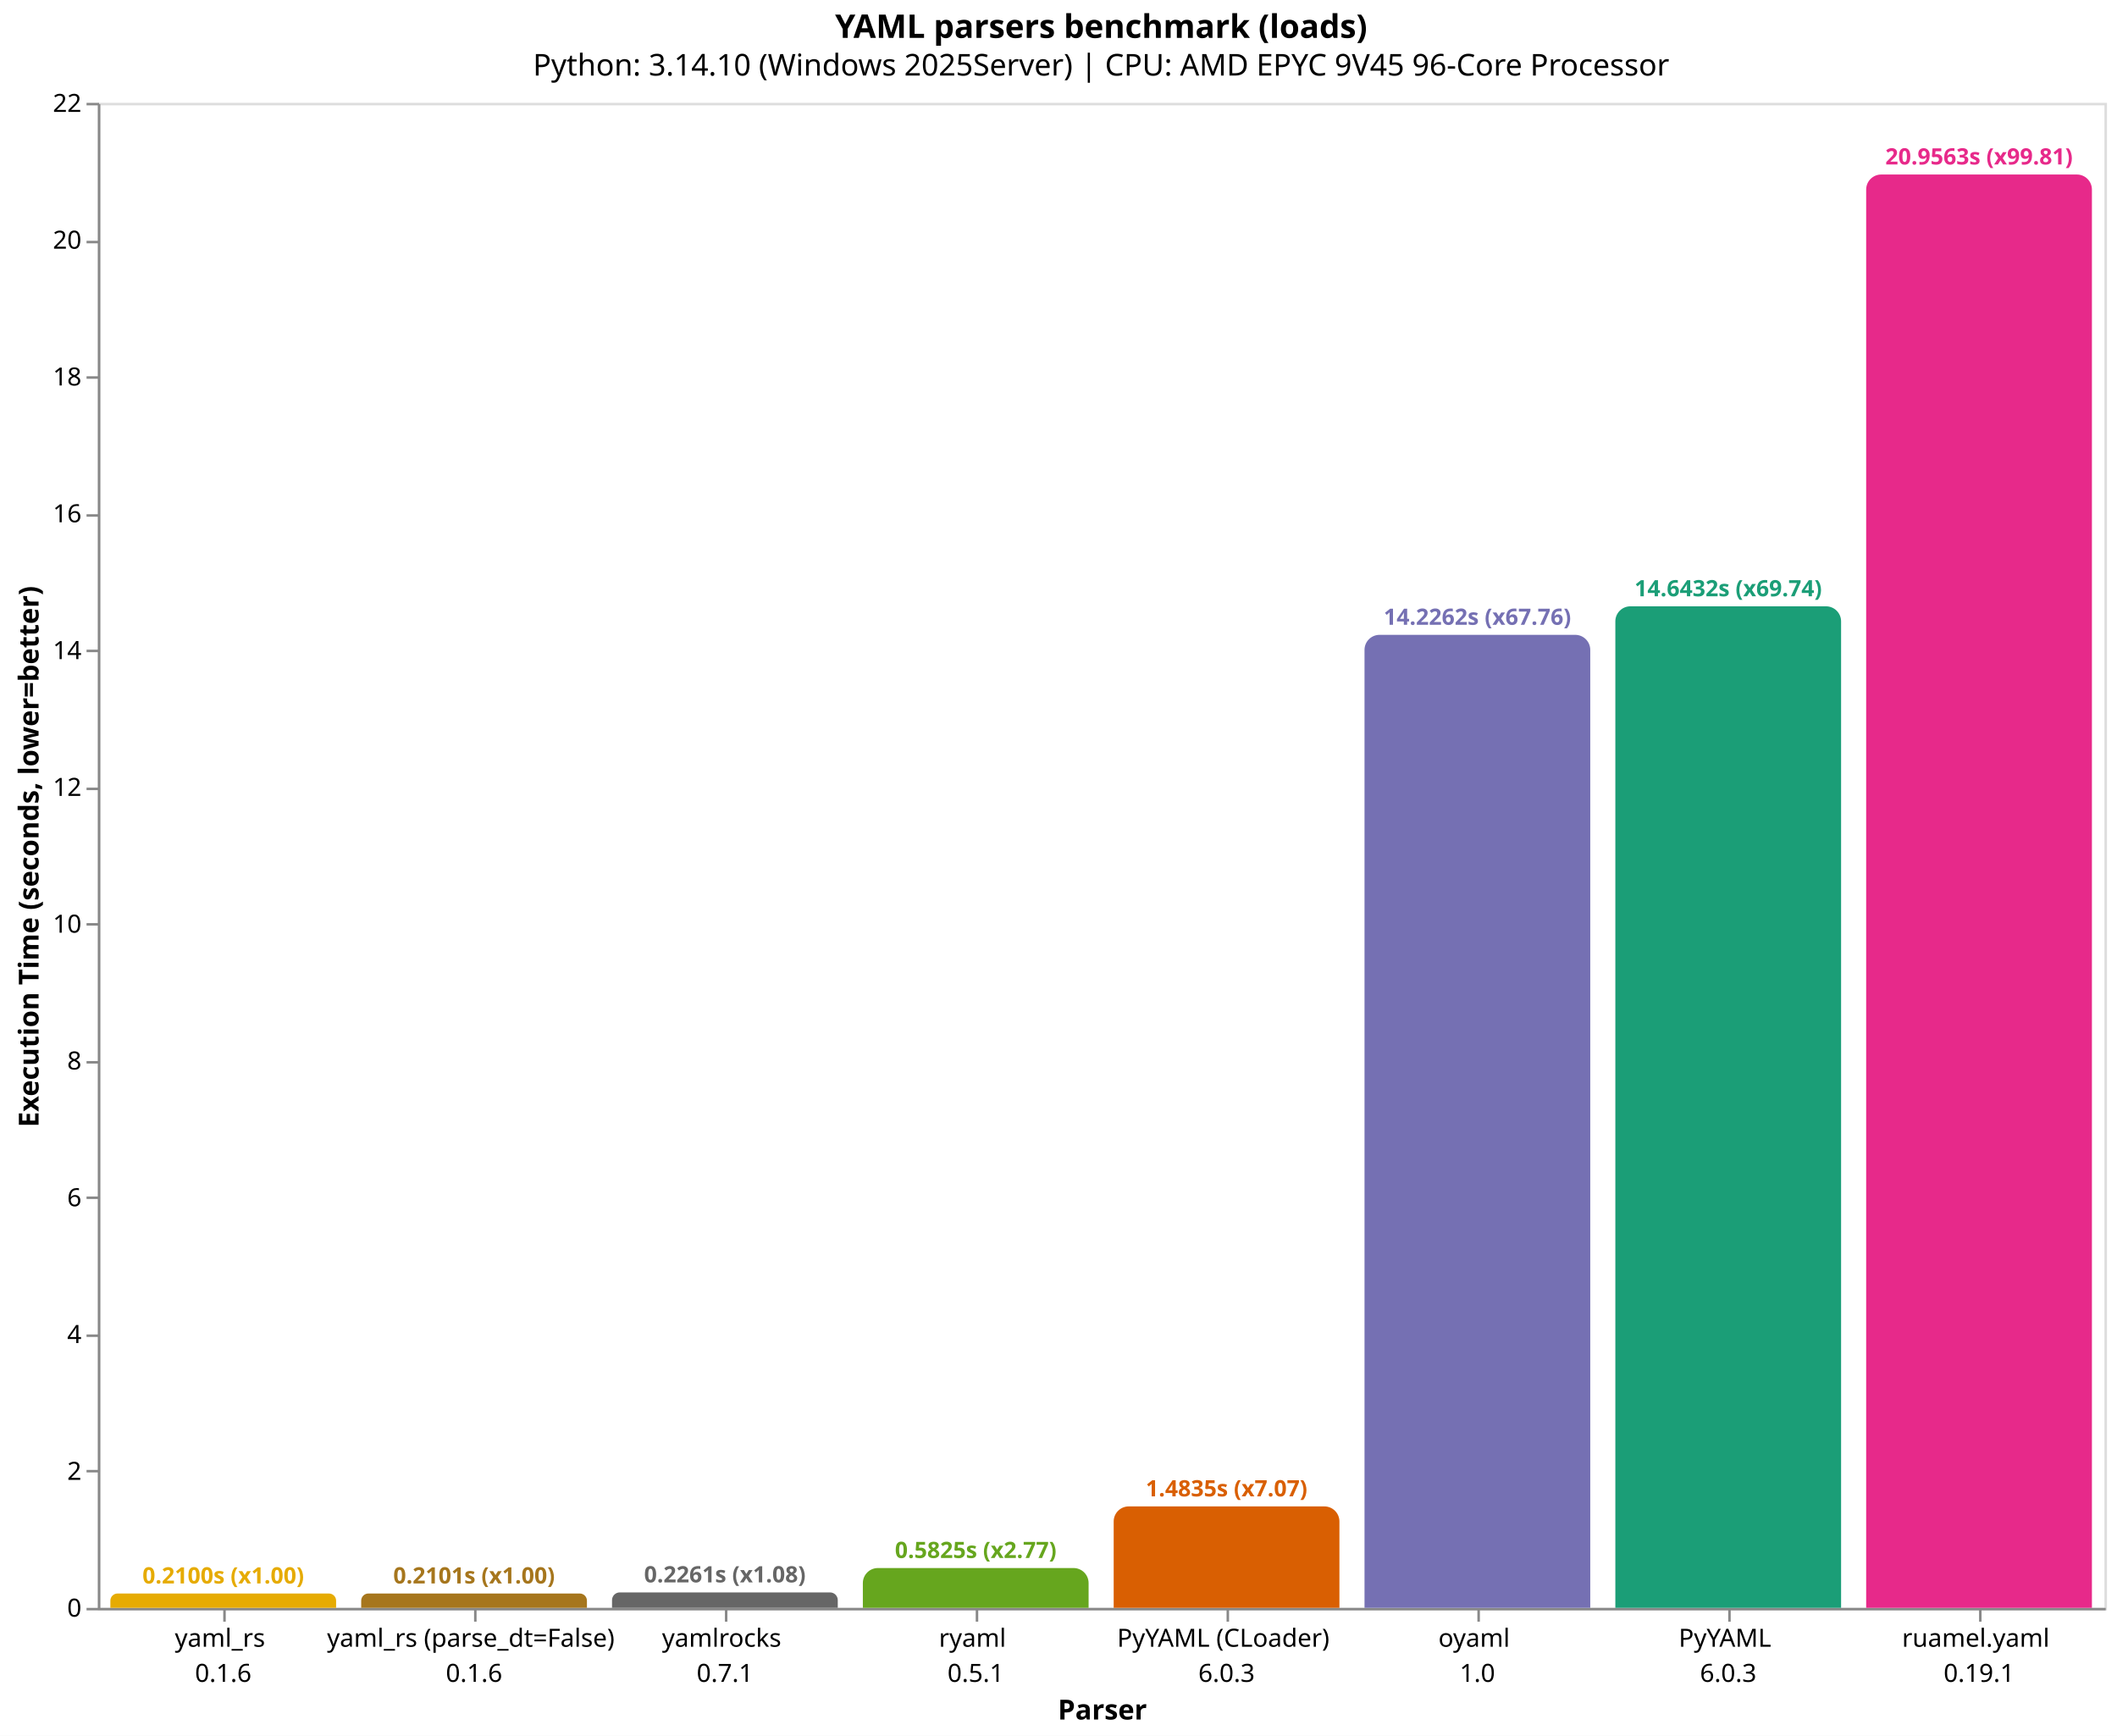
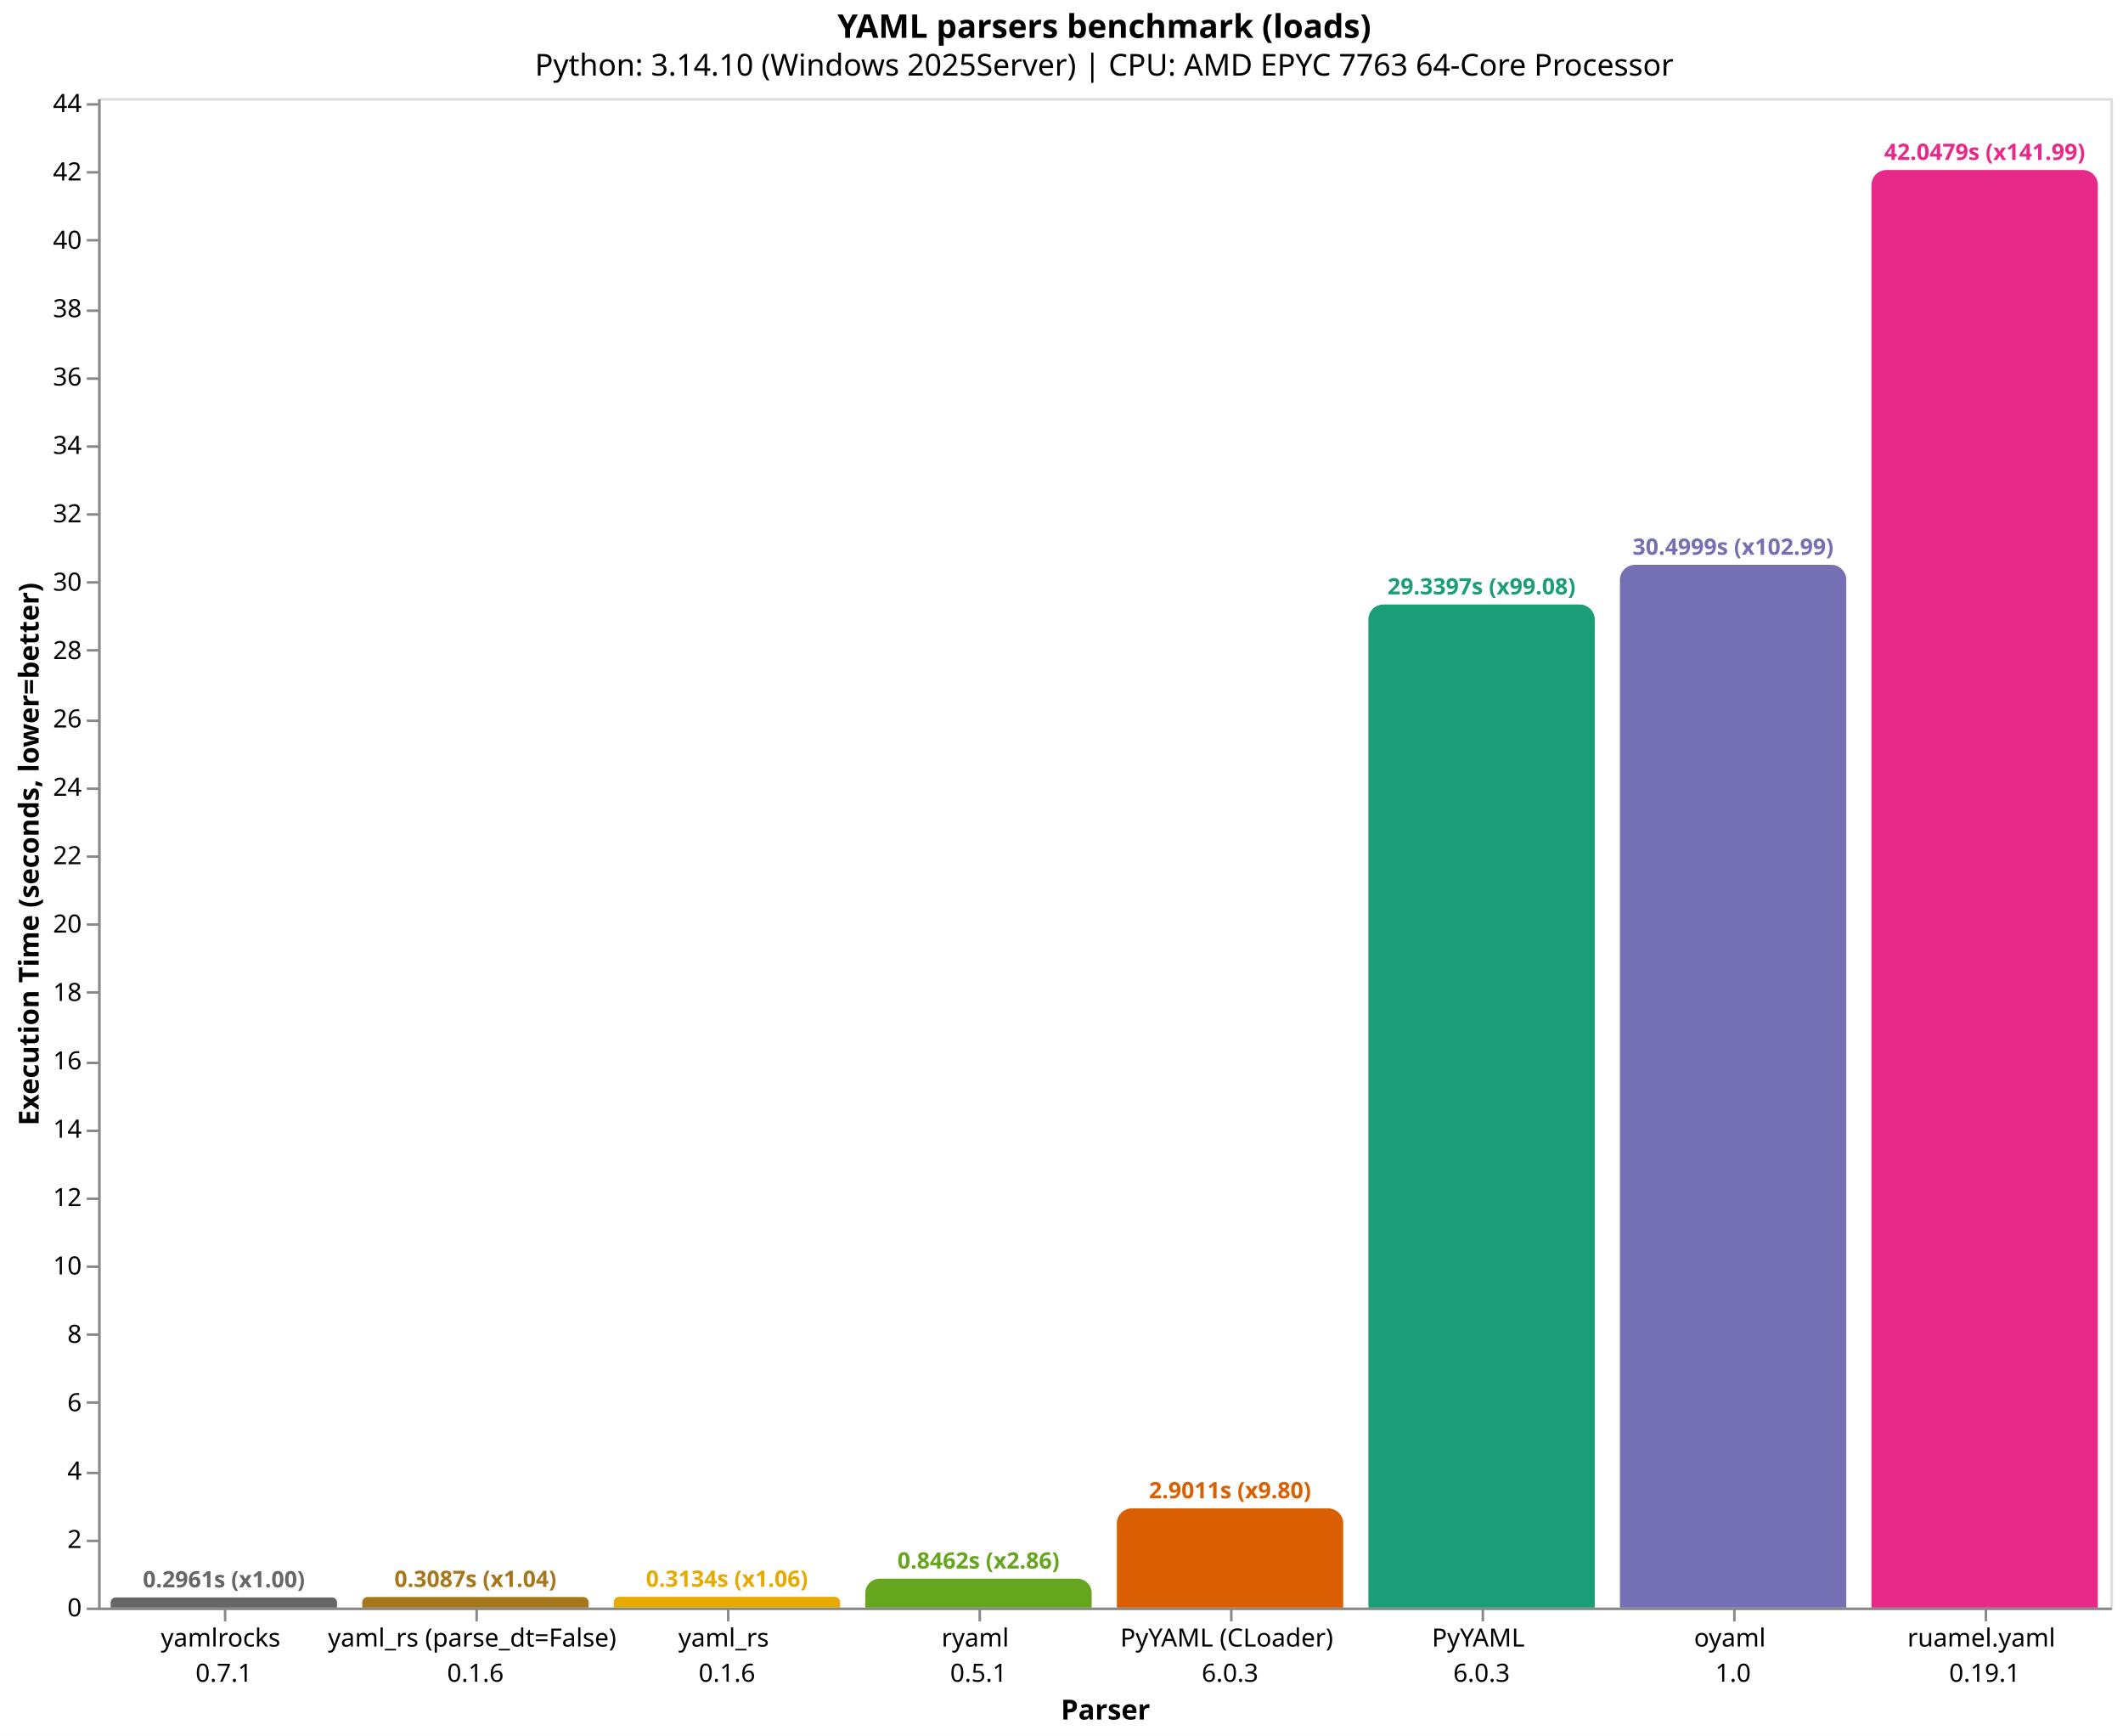
- <svg xmlns="http://www.w3.org/2000/svg" version="1.1" class="marks" width="844" height="692" viewBox="0 0 844 692">
-   <rect width="844" height="692" fill="white" />
-   <g fill="none" stroke-miterlimit="10" transform="translate(39,41)">
+ <svg xmlns="http://www.w3.org/2000/svg" version="1.1" class="marks" width="844" height="690" viewBox="0 0 844 690">
+   <rect width="844" height="690" fill="white" />
+   <g fill="none" stroke-miterlimit="10" transform="translate(39,39)">
    <g class="mark-group role-frame root" role="graphics-object" aria-roledescription="group mark container">
      <g transform="translate(0,0)">
        <path class="background" aria-hidden="true" d="M0.5,0.5h800v600h-800Z" stroke="#ddd" />
        <g>
-           <g class="mark-group role-axis" role="graphics-symbol" aria-roledescription="axis" aria-label="X-axis titled 'Parser' for a discrete scale with 8 values: yaml_rs&#10;0.1.6, yaml_rs (parse_dt=False)&#10;0.1.6, yamlrocks&#10;0.7.1, ryaml&#10;0.5.1, PyYAML (CLoader)&#10;6.0.3, ending with ruamel.yaml&#10;0.19.1">
+           <g class="mark-group role-axis" role="graphics-symbol" aria-roledescription="axis" aria-label="X-axis titled 'Parser' for a discrete scale with 8 values: yamlrocks&#10;0.7.1, yaml_rs (parse_dt=False)&#10;0.1.6, yaml_rs&#10;0.1.6, ryaml&#10;0.5.1, PyYAML (CLoader)&#10;6.0.3, ending with ruamel.yaml&#10;0.19.1">
            <g transform="translate(0.5,600.5)">
              <path class="background" aria-hidden="true" d="M0,0h0v0h0Z" pointer-events="none" />
              <g>
                <g class="mark-rule role-axis-tick" pointer-events="none">
                  <line transform="translate(50,0)" x2="0" y2="5" stroke="#888" stroke-width="1" opacity="1" />
                  <line transform="translate(150,0)" x2="0" y2="5" stroke="#888" stroke-width="1" opacity="1" />
                  <line transform="translate(250,0)" x2="0" y2="5" stroke="#888" stroke-width="1" opacity="1" />
                  <line transform="translate(350,0)" x2="0" y2="5" stroke="#888" stroke-width="1" opacity="1" />
                  <line transform="translate(450,0)" x2="0" y2="5" stroke="#888" stroke-width="1" opacity="1" />
                  <line transform="translate(550,0)" x2="0" y2="5" stroke="#888" stroke-width="1" opacity="1" />
                  <line transform="translate(650,0)" x2="0" y2="5" stroke="#888" stroke-width="1" opacity="1" />
                  <line transform="translate(750,0)" x2="0" y2="5" stroke="#888" stroke-width="1" opacity="1" />
                </g>
                <g class="mark-text role-axis-label" pointer-events="none">
                  <text text-anchor="middle" transform="translate(49.5,15)" font-family="sans-serif" font-size="10px" fill="#000" opacity="1">
-                     <tspan>yaml_rs</tspan>
-                     <tspan x="0" dy="14">0.1.6</tspan>
+                     <tspan>yamlrocks</tspan>
+                     <tspan x="0" dy="14">0.7.1</tspan>
                  </text>
                  <text text-anchor="middle" transform="translate(149.5,15)" font-family="sans-serif" font-size="10px" fill="#000" opacity="1">
                    <tspan>yaml_rs (parse_dt=False)</tspan>
                    <tspan x="0" dy="14">0.1.6</tspan>
                  </text>
                  <text text-anchor="middle" transform="translate(249.5,15)" font-family="sans-serif" font-size="10px" fill="#000" opacity="1">
-                     <tspan>yamlrocks</tspan>
-                     <tspan x="0" dy="14">0.7.1</tspan>
+                     <tspan>yaml_rs</tspan>
+                     <tspan x="0" dy="14">0.1.6</tspan>
                  </text>
                  <text text-anchor="middle" transform="translate(349.5,15)" font-family="sans-serif" font-size="10px" fill="#000" opacity="1">
                    <tspan>ryaml</tspan>
                    <tspan x="0" dy="14">0.5.1</tspan>
                  </text>
                  <text text-anchor="middle" transform="translate(449.5,15)" font-family="sans-serif" font-size="10px" fill="#000" opacity="1">
                    <tspan>PyYAML (CLoader)</tspan>
                    <tspan x="0" dy="14">6.0.3</tspan>
                  </text>
                  <text text-anchor="middle" transform="translate(549.5,15)" font-family="sans-serif" font-size="10px" fill="#000" opacity="1">
+                     <tspan>PyYAML</tspan>
+                     <tspan x="0" dy="14">6.0.3</tspan>
+                   </text>
+                   <text text-anchor="middle" transform="translate(649.5,15)" font-family="sans-serif" font-size="10px" fill="#000" opacity="1">
                    <tspan>oyaml</tspan>
                    <tspan x="0" dy="14">1.0</tspan>
-                   </text>
-                   <text text-anchor="middle" transform="translate(649.5,15)" font-family="sans-serif" font-size="10px" fill="#000" opacity="1">
-                     <tspan>PyYAML</tspan>
-                     <tspan x="0" dy="14">6.0.3</tspan>
                  </text>
                  <text text-anchor="middle" transform="translate(749.5,15)" font-family="sans-serif" font-size="10px" fill="#000" opacity="1">
                    <tspan>ruamel.yaml</tspan>
                    <tspan x="0" dy="14">0.19.1</tspan>
                  </text>
                </g>
                <g class="mark-rule role-axis-domain" pointer-events="none">
                  <line transform="translate(0,0)" x2="800" y2="0" stroke="#888" stroke-width="1" opacity="1" />
                </g>
                <g class="mark-text role-axis-title" pointer-events="none">
                  <text text-anchor="middle" transform="translate(400,44)" font-family="sans-serif" font-size="11px" font-weight="bold" fill="#000" opacity="1">Parser</text>
                </g>
              </g>
              <path class="foreground" aria-hidden="true" d="" pointer-events="none" display="none" />
            </g>
          </g>
-           <g class="mark-group role-axis" role="graphics-symbol" aria-roledescription="axis" aria-label="Y-axis titled 'Execution Time (seconds, lower=better)' for a linear scale with values from 0 to 22">
+           <g class="mark-group role-axis" role="graphics-symbol" aria-roledescription="axis" aria-label="Y-axis titled 'Execution Time (seconds, lower=better)' for a linear scale with values from 0 to 44">
            <g transform="translate(0.5,0.5)">
              <path class="background" aria-hidden="true" d="M0,0h0v0h0Z" pointer-events="none" />
              <g>
                <g class="mark-rule role-axis-tick" pointer-events="none">
                  <line transform="translate(0,600)" x2="-5" y2="0" stroke="#888" stroke-width="1" opacity="1" />
-                   <line transform="translate(0,545)" x2="-5" y2="0" stroke="#888" stroke-width="1" opacity="1" />
+                   <line transform="translate(0,573)" x2="-5" y2="0" stroke="#888" stroke-width="1" opacity="1" />
+                   <line transform="translate(0,546)" x2="-5" y2="0" stroke="#888" stroke-width="1" opacity="1" />
+                   <line transform="translate(0,518)" x2="-5" y2="0" stroke="#888" stroke-width="1" opacity="1" />
                  <line transform="translate(0,491)" x2="-5" y2="0" stroke="#888" stroke-width="1" opacity="1" />
-                   <line transform="translate(0,436)" x2="-5" y2="0" stroke="#888" stroke-width="1" opacity="1" />
-                   <line transform="translate(0,382)" x2="-5" y2="0" stroke="#888" stroke-width="1" opacity="1" />
-                   <line transform="translate(0,327)" x2="-5" y2="0" stroke="#888" stroke-width="1" opacity="1" />
-                   <line transform="translate(0,273)" x2="-5" y2="0" stroke="#888" stroke-width="1" opacity="1" />
-                   <line transform="translate(0,218)" x2="-5" y2="0" stroke="#888" stroke-width="1" opacity="1" />
-                   <line transform="translate(0,164)" x2="-5" y2="0" stroke="#888" stroke-width="1" opacity="1" />
-                   <line transform="translate(0,109)" x2="-5" y2="0" stroke="#888" stroke-width="1" opacity="1" />
-                   <line transform="translate(0,55)" x2="-5" y2="0" stroke="#888" stroke-width="1" opacity="1" />
-                   <line transform="translate(0,0)" x2="-5" y2="0" stroke="#888" stroke-width="1" opacity="1" />
+                   <line transform="translate(0,464)" x2="-5" y2="0" stroke="#888" stroke-width="1" opacity="1" />
+                   <line transform="translate(0,437)" x2="-5" y2="0" stroke="#888" stroke-width="1" opacity="1" />
+                   <line transform="translate(0,410)" x2="-5" y2="0" stroke="#888" stroke-width="1" opacity="1" />
+                   <line transform="translate(0,383)" x2="-5" y2="0" stroke="#888" stroke-width="1" opacity="1" />
+                   <line transform="translate(0,355)" x2="-5" y2="0" stroke="#888" stroke-width="1" opacity="1" />
+                   <line transform="translate(0,328)" x2="-5" y2="0" stroke="#888" stroke-width="1" opacity="1" />
+                   <line transform="translate(0,301)" x2="-5" y2="0" stroke="#888" stroke-width="1" opacity="1" />
+                   <line transform="translate(0,274)" x2="-5" y2="0" stroke="#888" stroke-width="1" opacity="1" />
+                   <line transform="translate(0,247)" x2="-5" y2="0" stroke="#888" stroke-width="1" opacity="1" />
+                   <line transform="translate(0,219)" x2="-5" y2="0" stroke="#888" stroke-width="1" opacity="1" />
+                   <line transform="translate(0,192)" x2="-5" y2="0" stroke="#888" stroke-width="1" opacity="1" />
+                   <line transform="translate(0,165)" x2="-5" y2="0" stroke="#888" stroke-width="1" opacity="1" />
+                   <line transform="translate(0,138)" x2="-5" y2="0" stroke="#888" stroke-width="1" opacity="1" />
+                   <line transform="translate(0,111)" x2="-5" y2="0" stroke="#888" stroke-width="1" opacity="1" />
+                   <line transform="translate(0,84)" x2="-5" y2="0" stroke="#888" stroke-width="1" opacity="1" />
+                   <line transform="translate(0,56)" x2="-5" y2="0" stroke="#888" stroke-width="1" opacity="1" />
+                   <line transform="translate(0,29)" x2="-5" y2="0" stroke="#888" stroke-width="1" opacity="1" />
+                   <line transform="translate(0,2)" x2="-5" y2="0" stroke="#888" stroke-width="1" opacity="1" />
                </g>
                <g class="mark-text role-axis-label" pointer-events="none">
                  <text text-anchor="end" transform="translate(-7,603)" font-family="sans-serif" font-size="10px" fill="#000" opacity="1">0</text>
-                   <text text-anchor="end" transform="translate(-7,548.4649)" font-family="sans-serif" font-size="10px" fill="#000" opacity="1">2</text>
-                   <text text-anchor="end" transform="translate(-7,493.9297)" font-family="sans-serif" font-size="10px" fill="#000" opacity="1">4</text>
-                   <text text-anchor="end" transform="translate(-7,439.3946)" font-family="sans-serif" font-size="10px" fill="#000" opacity="1">6</text>
-                   <text text-anchor="end" transform="translate(-7,384.8595)" font-family="sans-serif" font-size="10px" fill="#000" opacity="1">8</text>
-                   <text text-anchor="end" transform="translate(-7,330.3243)" font-family="sans-serif" font-size="10px" fill="#000" opacity="1">10</text>
-                   <text text-anchor="end" transform="translate(-7,275.7892)" font-family="sans-serif" font-size="10px" fill="#000" opacity="1">12</text>
-                   <text text-anchor="end" transform="translate(-7,221.2541)" font-family="sans-serif" font-size="10px" fill="#000" opacity="1">14</text>
-                   <text text-anchor="end" transform="translate(-7,166.7189)" font-family="sans-serif" font-size="10px" fill="#000" opacity="1">16</text>
-                   <text text-anchor="end" transform="translate(-7,112.1838)" font-family="sans-serif" font-size="10px" fill="#000" opacity="1">18</text>
-                   <text text-anchor="end" transform="translate(-7,57.64864)" font-family="sans-serif" font-size="10px" fill="#000" opacity="1">20</text>
-                   <text text-anchor="end" transform="translate(-7,3.113508)" font-family="sans-serif" font-size="10px" fill="#000" opacity="1">22</text>
+                   <text text-anchor="end" transform="translate(-7,575.8201)" font-family="sans-serif" font-size="10px" fill="#000" opacity="1">2</text>
+                   <text text-anchor="end" transform="translate(-7,548.6402)" font-family="sans-serif" font-size="10px" fill="#000" opacity="1">4</text>
+                   <text text-anchor="end" transform="translate(-7,521.4603)" font-family="sans-serif" font-size="10px" fill="#000" opacity="1">6</text>
+                   <text text-anchor="end" transform="translate(-7,494.2804)" font-family="sans-serif" font-size="10px" fill="#000" opacity="1">8</text>
+                   <text text-anchor="end" transform="translate(-7,467.1005)" font-family="sans-serif" font-size="10px" fill="#000" opacity="1">10</text>
+                   <text text-anchor="end" transform="translate(-7,439.9206)" font-family="sans-serif" font-size="10px" fill="#000" opacity="1">12</text>
+                   <text text-anchor="end" transform="translate(-7,412.7406)" font-family="sans-serif" font-size="10px" fill="#000" opacity="1">14</text>
+                   <text text-anchor="end" transform="translate(-7,385.5607)" font-family="sans-serif" font-size="10px" fill="#000" opacity="1">16</text>
+                   <text text-anchor="end" transform="translate(-7,358.3808)" font-family="sans-serif" font-size="10px" fill="#000" opacity="1">18</text>
+                   <text text-anchor="end" transform="translate(-7,331.2009)" font-family="sans-serif" font-size="10px" fill="#000" opacity="1">20</text>
+                   <text text-anchor="end" transform="translate(-7,304.021)" font-family="sans-serif" font-size="10px" fill="#000" opacity="1">22</text>
+                   <text text-anchor="end" transform="translate(-7,276.8411)" font-family="sans-serif" font-size="10px" fill="#000" opacity="1">24</text>
+                   <text text-anchor="end" transform="translate(-7,249.6612)" font-family="sans-serif" font-size="10px" fill="#000" opacity="1">26</text>
+                   <text text-anchor="end" transform="translate(-7,222.4813)" font-family="sans-serif" font-size="10px" fill="#000" opacity="1">28</text>
+                   <text text-anchor="end" transform="translate(-7,195.3014)" font-family="sans-serif" font-size="10px" fill="#000" opacity="1">30</text>
+                   <text text-anchor="end" transform="translate(-7,168.1215)" font-family="sans-serif" font-size="10px" fill="#000" opacity="1">32</text>
+                   <text text-anchor="end" transform="translate(-7,140.9416)" font-family="sans-serif" font-size="10px" fill="#000" opacity="1">34</text>
+                   <text text-anchor="end" transform="translate(-7,113.7617)" font-family="sans-serif" font-size="10px" fill="#000" opacity="1">36</text>
+                   <text text-anchor="end" transform="translate(-7,86.58176)" font-family="sans-serif" font-size="10px" fill="#000" opacity="1">38</text>
+                   <text text-anchor="end" transform="translate(-7,59.40185)" font-family="sans-serif" font-size="10px" fill="#000" opacity="1">40</text>
+                   <text text-anchor="end" transform="translate(-7,32.22194)" font-family="sans-serif" font-size="10px" fill="#000" opacity="1">42</text>
+                   <text text-anchor="end" transform="translate(-7,5.042034)" font-family="sans-serif" font-size="10px" fill="#000" opacity="1">44</text>
                </g>
                <g class="mark-rule role-axis-domain" pointer-events="none">
                  <line transform="translate(0,600)" x2="0" y2="-600" stroke="#888" stroke-width="1" opacity="1" />
                </g>
                <g class="mark-text role-axis-title" pointer-events="none">
                  <text text-anchor="middle" transform="translate(-22.12305,300) rotate(-90) translate(0,-2)" font-family="sans-serif" font-size="11px" font-weight="bold" fill="#000" opacity="1">Execution Time (seconds, lower=better)</text>
                </g>
              </g>
              <path class="foreground" aria-hidden="true" d="" pointer-events="none" display="none" />
            </g>
          </g>
          <g class="mark-group role-scope" role="graphics-object" aria-roledescription="group mark container">
-             <g transform="translate(5,594.275)">
-               <path class="background" aria-hidden="true" d="M2.863,0L87.137,0C88.717,0,90,1.283,90,2.863L90,5.725C90,5.725,90,5.725,90,5.725L0,5.725C0,5.725,0,5.725,0,5.725L0,2.863C0,1.283,1.283,0,2.863,0Z" />
+             <g transform="translate(5,595.9756)">
+               <path class="background" aria-hidden="true" d="M2.012,0L87.988,0C89.098,0,90,0.902,90,2.012L90,4.024C90,4.024,90,4.024,90,4.024L0,4.024C0,4.024,0,4.024,0,4.024L0,2.012C0,0.902,0.902,0,2.012,0Z" />
              <g clip-path="url(#clip1)">
                <g class="mark-group role-scope" role="graphics-object" aria-roledescription="group mark container">
-                   <g transform="translate(0,-594.275)">
-                     <path class="background" aria-hidden="true" d="M0,0h90v0h-90Z" />
-                     <g>
-                       <g class="mark-rect role-mark layer_0_marks" role="graphics-object" aria-roledescription="rect mark container">
-                         <path aria-label="Parser: yaml_rs&#10;0.1.6; Execution Time (seconds, lower=better): 0.209956766667; parser: yaml_rs; Execution Time (s): 0.2100; Slowdown: 1.00" role="graphics-symbol" aria-roledescription="bar" d="M0,594.275h90v5.725h-90Z" fill="#e6ab02" />
-                       </g>
-                     </g>
-                     <path class="foreground" aria-hidden="true" d="" display="none" />
-                   </g>
-                 </g>
-               </g>
-               <path class="foreground" aria-hidden="true" d="" display="none" />
-             </g>
-             <g transform="translate(105,594.2708)">
-               <path class="background" aria-hidden="true" d="M2.865,0L87.135,0C88.716,0,90,1.284,90,2.865L90,5.729C90,5.729,90,5.729,90,5.729L0,5.729C0,5.729,0,5.729,0,5.729L0,2.865C0,1.284,1.284,0,2.865,0Z" />
+                   <g transform="translate(0,-595.9756)">
+                     <path class="background" aria-hidden="true" d="M0,0h90v0h-90Z" />
+                     <g>
+                       <g class="mark-rect role-mark layer_0_marks" role="graphics-object" aria-roledescription="rect mark container">
+                         <path aria-label="Parser: yamlrocks&#10;0.7.1; Execution Time (seconds, lower=better): 0.296131533333; parser: yamlrocks; Execution Time (s): 0.2961; Slowdown: 1.00" role="graphics-symbol" aria-roledescription="bar" d="M0,595.976h90v4.024h-90Z" fill="#666666" />
+                       </g>
+                     </g>
+                     <path class="foreground" aria-hidden="true" d="" display="none" />
+                   </g>
+                 </g>
+               </g>
+               <path class="foreground" aria-hidden="true" d="" display="none" />
+             </g>
+             <g transform="translate(105,595.8046)">
+               <path class="background" aria-hidden="true" d="M2.098,0L87.902,0C89.06,0,90,0.94,90,2.098L90,4.195C90,4.195,90,4.195,90,4.195L0,4.195C0,4.195,0,4.195,0,4.195L0,2.098C0,0.94,0.94,0,2.098,0Z" />
              <g clip-path="url(#clip2)">
                <g class="mark-group role-scope" role="graphics-object" aria-roledescription="group mark container">
-                   <g transform="translate(0,-594.2708)">
-                     <path class="background" aria-hidden="true" d="M0,0h90v0h-90Z" />
-                     <g>
-                       <g class="mark-rect role-mark layer_0_marks" role="graphics-object" aria-roledescription="rect mark container">
-                         <path aria-label="Parser: yaml_rs (parse_dt=False)&#10;0.1.6; Execution Time (seconds, lower=better): 0.210110333333; parser: yaml_rs (parse_dt=False); Execution Time (s): 0.2101; Slowdown: 1.00" role="graphics-symbol" aria-roledescription="bar" d="M0,594.271h90v5.729h-90Z" fill="#a6761d" />
-                       </g>
-                     </g>
-                     <path class="foreground" aria-hidden="true" d="" display="none" />
-                   </g>
-                 </g>
-               </g>
-               <path class="foreground" aria-hidden="true" d="" display="none" />
-             </g>
-             <g transform="translate(205,593.8338)">
-               <path class="background" aria-hidden="true" d="M3.083,0L86.917,0C88.619,0,90,1.381,90,3.083L90,6.166C90,6.166,90,6.166,90,6.166L0,6.166C0,6.166,0,6.166,0,6.166L0,3.083C0,1.381,1.381,0,3.083,0Z" />
+                   <g transform="translate(0,-595.8046)">
+                     <path class="background" aria-hidden="true" d="M0,0h90v0h-90Z" />
+                     <g>
+                       <g class="mark-rect role-mark layer_0_marks" role="graphics-object" aria-roledescription="rect mark container">
+                         <path aria-label="Parser: yaml_rs (parse_dt=False)&#10;0.1.6; Execution Time (seconds, lower=better): 0.3087131; parser: yaml_rs (parse_dt=False); Execution Time (s): 0.3087; Slowdown: 1.04" role="graphics-symbol" aria-roledescription="bar" d="M0,595.805h90v4.195h-90Z" fill="#a6761d" />
+                       </g>
+                     </g>
+                     <path class="foreground" aria-hidden="true" d="" display="none" />
+                   </g>
+                 </g>
+               </g>
+               <path class="foreground" aria-hidden="true" d="" display="none" />
+             </g>
+             <g transform="translate(205,595.7406)">
+               <path class="background" aria-hidden="true" d="M2.13,0L87.87,0C89.046,0,90,0.954,90,2.13L90,4.259C90,4.259,90,4.259,90,4.259L0,4.259C0,4.259,0,4.259,0,4.259L0,2.13C0,0.954,0.954,0,2.13,0Z" />
              <g clip-path="url(#clip3)">
                <g class="mark-group role-scope" role="graphics-object" aria-roledescription="group mark container">
-                   <g transform="translate(0,-593.8338)">
-                     <path class="background" aria-hidden="true" d="M0,0h90v0h-90Z" />
-                     <g>
-                       <g class="mark-rect role-mark layer_0_marks" role="graphics-object" aria-roledescription="rect mark container">
-                         <path aria-label="Parser: yamlrocks&#10;0.7.1; Execution Time (seconds, lower=better): 0.226136766667; parser: yamlrocks; Execution Time (s): 0.2261; Slowdown: 1.08" role="graphics-symbol" aria-roledescription="bar" d="M0,593.834h90v6.166h-90Z" fill="#666666" />
-                       </g>
-                     </g>
-                     <path class="foreground" aria-hidden="true" d="" display="none" />
-                   </g>
-                 </g>
-               </g>
-               <path class="foreground" aria-hidden="true" d="" display="none" />
-             </g>
-             <g transform="translate(305,584.1172)">
-               <path class="background" aria-hidden="true" d="M6,0L84,0C87.311,0,90,2.689,90,6L90,15.883C90,15.883,90,15.883,90,15.883L0,15.883C0,15.883,0,15.883,0,15.883L0,6C0,2.689,2.689,0,6,0Z" />
+                   <g transform="translate(0,-595.7406)">
+                     <path class="background" aria-hidden="true" d="M0,0h90v0h-90Z" />
+                     <g>
+                       <g class="mark-rect role-mark layer_0_marks" role="graphics-object" aria-roledescription="rect mark container">
+                         <path aria-label="Parser: yaml_rs&#10;0.1.6; Execution Time (seconds, lower=better): 0.313422566667; parser: yaml_rs; Execution Time (s): 0.3134; Slowdown: 1.06" role="graphics-symbol" aria-roledescription="bar" d="M0,595.741h90v4.259h-90Z" fill="#e6ab02" />
+                       </g>
+                     </g>
+                     <path class="foreground" aria-hidden="true" d="" display="none" />
+                   </g>
+                 </g>
+               </g>
+               <path class="foreground" aria-hidden="true" d="" display="none" />
+             </g>
+             <g transform="translate(305,588.5007)">
+               <path class="background" aria-hidden="true" d="M5.75,0L84.25,0C87.424,0,90,2.576,90,5.75L90,11.499C90,11.499,90,11.499,90,11.499L0,11.499C0,11.499,0,11.499,0,11.499L0,5.75C0,2.576,2.576,0,5.75,0Z" />
              <g clip-path="url(#clip4)">
                <g class="mark-group role-scope" role="graphics-object" aria-roledescription="group mark container">
-                   <g transform="translate(0,-584.1172)">
-                     <path class="background" aria-hidden="true" d="M0,0h90v0h-90Z" />
-                     <g>
-                       <g class="mark-rect role-mark layer_0_marks" role="graphics-object" aria-roledescription="rect mark container">
-                         <path aria-label="Parser: ryaml&#10;0.5.1; Execution Time (seconds, lower=better): 0.582479966667; parser: ryaml; Execution Time (s): 0.5825; Slowdown: 2.77" role="graphics-symbol" aria-roledescription="bar" d="M0,584.117h90v15.883h-90Z" fill="#66a61e" />
-                       </g>
-                     </g>
-                     <path class="foreground" aria-hidden="true" d="" display="none" />
-                   </g>
-                 </g>
-               </g>
-               <path class="foreground" aria-hidden="true" d="" display="none" />
-             </g>
-             <g transform="translate(405,559.5492)">
-               <path class="background" aria-hidden="true" d="M6,0L84,0C87.311,0,90,2.689,90,6L90,40.451C90,40.451,90,40.451,90,40.451L0,40.451C0,40.451,0,40.451,0,40.451L0,6C0,2.689,2.689,0,6,0Z" />
+                   <g transform="translate(0,-588.5007)">
+                     <path class="background" aria-hidden="true" d="M0,0h90v0h-90Z" />
+                     <g>
+                       <g class="mark-rect role-mark layer_0_marks" role="graphics-object" aria-roledescription="rect mark container">
+                         <path aria-label="Parser: ryaml&#10;0.5.1; Execution Time (seconds, lower=better): 0.846160233333; parser: ryaml; Execution Time (s): 0.8462; Slowdown: 2.86" role="graphics-symbol" aria-roledescription="bar" d="M0,588.501h90v11.499h-90Z" fill="#66a61e" />
+                       </g>
+                     </g>
+                     <path class="foreground" aria-hidden="true" d="" display="none" />
+                   </g>
+                 </g>
+               </g>
+               <path class="foreground" aria-hidden="true" d="" display="none" />
+             </g>
+             <g transform="translate(405,560.5739)">
+               <path class="background" aria-hidden="true" d="M6,0L84,0C87.311,0,90,2.689,90,6L90,39.426C90,39.426,90,39.426,90,39.426L0,39.426C0,39.426,0,39.426,0,39.426L0,6C0,2.689,2.689,0,6,0Z" />
              <g clip-path="url(#clip5)">
                <g class="mark-group role-scope" role="graphics-object" aria-roledescription="group mark container">
-                   <g transform="translate(0,-559.5492)">
-                     <path class="background" aria-hidden="true" d="M0,0h90v0h-90Z" />
-                     <g>
-                       <g class="mark-rect role-mark layer_0_marks" role="graphics-object" aria-roledescription="rect mark container">
-                         <path aria-label="Parser: PyYAML (CLoader)&#10;6.0.3; Execution Time (seconds, lower=better): 1.48347636667; parser: PyYAML (CLoader); Execution Time (s): 1.4835; Slowdown: 7.07" role="graphics-symbol" aria-roledescription="bar" d="M0,559.549h90v40.451h-90Z" fill="#d95f02" />
-                       </g>
-                     </g>
-                     <path class="foreground" aria-hidden="true" d="" display="none" />
-                   </g>
-                 </g>
-               </g>
-               <path class="foreground" aria-hidden="true" d="" display="none" />
-             </g>
-             <g transform="translate(505,212.0863)">
-               <path class="background" aria-hidden="true" d="M6,0L84,0C87.311,0,90,2.689,90,6L90,387.914C90,387.914,90,387.914,90,387.914L0,387.914C0,387.914,0,387.914,0,387.914L0,6C0,2.689,2.689,0,6,0Z" />
+                   <g transform="translate(0,-560.5739)">
+                     <path class="background" aria-hidden="true" d="M0,0h90v0h-90Z" />
+                     <g>
+                       <g class="mark-rect role-mark layer_0_marks" role="graphics-object" aria-roledescription="rect mark container">
+                         <path aria-label="Parser: PyYAML (CLoader)&#10;6.0.3; Execution Time (seconds, lower=better): 2.9011182; parser: PyYAML (CLoader); Execution Time (s): 2.9011; Slowdown: 9.80" role="graphics-symbol" aria-roledescription="bar" d="M0,560.574h90v39.426h-90Z" fill="#d95f02" />
+                       </g>
+                     </g>
+                     <path class="foreground" aria-hidden="true" d="" display="none" />
+                   </g>
+                 </g>
+               </g>
+               <path class="foreground" aria-hidden="true" d="" display="none" />
+             </g>
+             <g transform="translate(505,201.2753)">
+               <path class="background" aria-hidden="true" d="M6,0L84,0C87.311,0,90,2.689,90,6L90,398.725C90,398.725,90,398.725,90,398.725L0,398.725C0,398.725,0,398.725,0,398.725L0,6C0,2.689,2.689,0,6,0Z" />
              <g clip-path="url(#clip6)">
                <g class="mark-group role-scope" role="graphics-object" aria-roledescription="group mark container">
-                   <g transform="translate(0,-212.0863)">
-                     <path class="background" aria-hidden="true" d="M0,0h90v0h-90Z" />
-                     <g>
-                       <g class="mark-rect role-mark layer_0_marks" role="graphics-object" aria-roledescription="rect mark container">
-                         <path aria-label="Parser: oyaml&#10;1.0; Execution Time (seconds, lower=better): 14.2261951333; parser: oyaml; Execution Time (s): 14.2262; Slowdown: 67.76" role="graphics-symbol" aria-roledescription="bar" d="M0,212.086h90v387.914h-90Z" fill="#7570b3" />
-                       </g>
-                     </g>
-                     <path class="foreground" aria-hidden="true" d="" display="none" />
-                   </g>
-                 </g>
-               </g>
-               <path class="foreground" aria-hidden="true" d="" display="none" />
-             </g>
-             <g transform="translate(605,200.7148)">
-               <path class="background" aria-hidden="true" d="M6,0L84,0C87.311,0,90,2.689,90,6L90,399.285C90,399.285,90,399.285,90,399.285L0,399.285C0,399.285,0,399.285,0,399.285L0,6C0,2.689,2.689,0,6,0Z" />
+                   <g transform="translate(0,-201.2753)">
+                     <path class="background" aria-hidden="true" d="M0,0h90v0h-90Z" />
+                     <g>
+                       <g class="mark-rect role-mark layer_0_marks" role="graphics-object" aria-roledescription="rect mark container">
+                         <path aria-label="Parser: PyYAML&#10;6.0.3; Execution Time (seconds, lower=better): 29.3396661333; parser: PyYAML; Execution Time (s): 29.3397; Slowdown: 99.08" role="graphics-symbol" aria-roledescription="bar" d="M0,201.275h90v398.725h-90Z" fill="#1b9e77" />
+                       </g>
+                     </g>
+                     <path class="foreground" aria-hidden="true" d="" display="none" />
+                   </g>
+                 </g>
+               </g>
+               <path class="foreground" aria-hidden="true" d="" display="none" />
+             </g>
+             <g transform="translate(605,185.5082)">
+               <path class="background" aria-hidden="true" d="M6,0L84,0C87.311,0,90,2.689,90,6L90,414.492C90,414.492,90,414.492,90,414.492L0,414.492C0,414.492,0,414.492,0,414.492L0,6C0,2.689,2.689,0,6,0Z" />
              <g clip-path="url(#clip7)">
                <g class="mark-group role-scope" role="graphics-object" aria-roledescription="group mark container">
-                   <g transform="translate(0,-200.7148)">
-                     <path class="background" aria-hidden="true" d="M0,0h90v0h-90Z" />
-                     <g>
-                       <g class="mark-rect role-mark layer_0_marks" role="graphics-object" aria-roledescription="rect mark container">
-                         <path aria-label="Parser: PyYAML&#10;6.0.3; Execution Time (seconds, lower=better): 14.6432292333; parser: PyYAML; Execution Time (s): 14.6432; Slowdown: 69.74" role="graphics-symbol" aria-roledescription="bar" d="M0,200.715h90v399.285h-90Z" fill="#1b9e77" />
+                   <g transform="translate(0,-185.5082)">
+                     <path class="background" aria-hidden="true" d="M0,0h90v0h-90Z" />
+                     <g>
+                       <g class="mark-rect role-mark layer_0_marks" role="graphics-object" aria-roledescription="rect mark container">
+                         <path aria-label="Parser: oyaml&#10;1.0; Execution Time (seconds, lower=better): 30.4998683; parser: oyaml; Execution Time (s): 30.4999; Slowdown: 102.99" role="graphics-symbol" aria-roledescription="bar" d="M0,185.508h90v414.492h-90Z" fill="#7570b3" />
                      </g>
                    </g>
                    <path class="foreground" aria-hidden="true" d="" display="none" />
                  </g>
                </g>
              </g>
              <path class="foreground" aria-hidden="true" d="" display="none" />
            </g>
            <g transform="translate(705,28.57143)">
              <path class="background" aria-hidden="true" d="M6,0L84,0C87.311,0,90,2.689,90,6L90,571.429C90,571.429,90,571.429,90,571.429L0,571.429C0,571.429,0,571.429,0,571.429L0,6C0,2.689,2.689,0,6,0Z" />
              <g clip-path="url(#clip8)">
                <g class="mark-group role-scope" role="graphics-object" aria-roledescription="group mark container">
                  <g transform="translate(0,-28.57143)">
                    <path class="background" aria-hidden="true" d="M0,0h90v0h-90Z" />
                    <g>
                      <g class="mark-rect role-mark layer_0_marks" role="graphics-object" aria-roledescription="rect mark container">
-                         <path aria-label="Parser: ruamel.yaml&#10;0.19.1; Execution Time (seconds, lower=better): 20.9563454667; parser: ruamel.yaml; Execution Time (s): 20.9563; Slowdown: 99.81" role="graphics-symbol" aria-roledescription="bar" d="M0,28.571h90v571.429h-90Z" fill="#e7298a" />
+                         <path aria-label="Parser: ruamel.yaml&#10;0.19.1; Execution Time (seconds, lower=better): 42.0478672; parser: ruamel.yaml; Execution Time (s): 42.0479; Slowdown: 141.99" role="graphics-symbol" aria-roledescription="bar" d="M0,28.571h90v571.429h-90Z" fill="#e7298a" />
                      </g>
                    </g>
                    <path class="foreground" aria-hidden="true" d="" display="none" />
                  </g>
                </g>
              </g>
              <path class="foreground" aria-hidden="true" d="" display="none" />
            </g>
          </g>
          <g class="mark-text role-mark layer_1_marks" role="graphics-object" aria-roledescription="text mark container">
-             <text aria-label="Parser: yaml_rs&#10;0.1.6; Execution Time (seconds, lower=better): 0.209956766667; parser: yaml_rs; label: 0.2100s (x1.00); Execution Time (s): 0.2100; Slowdown: 1.00" role="graphics-symbol" aria-roledescription="text mark" text-anchor="middle" transform="translate(50,590.275)" font-family="sans-serif" font-size="9px" font-weight="bold" fill="#e6ab02">0.2100s (x1.00)</text>
-             <text aria-label="Parser: yaml_rs (parse_dt=False)&#10;0.1.6; Execution Time (seconds, lower=better): 0.210110333333; parser: yaml_rs (parse_dt=False); label: 0.2101s (x1.00); Execution Time (s): 0.2101; Slowdown: 1.00" role="graphics-symbol" aria-roledescription="text mark" text-anchor="middle" transform="translate(150,590.2708)" font-family="sans-serif" font-size="9px" font-weight="bold" fill="#a6761d">0.2101s (x1.00)</text>
-             <text aria-label="Parser: yamlrocks&#10;0.7.1; Execution Time (seconds, lower=better): 0.226136766667; parser: yamlrocks; label: 0.2261s (x1.08); Execution Time (s): 0.2261; Slowdown: 1.08" role="graphics-symbol" aria-roledescription="text mark" text-anchor="middle" transform="translate(250,589.8338)" font-family="sans-serif" font-size="9px" font-weight="bold" fill="#666666">0.2261s (x1.08)</text>
-             <text aria-label="Parser: ryaml&#10;0.5.1; Execution Time (seconds, lower=better): 0.582479966667; parser: ryaml; label: 0.5825s (x2.77); Execution Time (s): 0.5825; Slowdown: 2.77" role="graphics-symbol" aria-roledescription="text mark" text-anchor="middle" transform="translate(350,580.1172)" font-family="sans-serif" font-size="9px" font-weight="bold" fill="#66a61e">0.5825s (x2.77)</text>
-             <text aria-label="Parser: PyYAML (CLoader)&#10;6.0.3; Execution Time (seconds, lower=better): 1.48347636667; parser: PyYAML (CLoader); label: 1.4835s (x7.07); Execution Time (s): 1.4835; Slowdown: 7.07" role="graphics-symbol" aria-roledescription="text mark" text-anchor="middle" transform="translate(450,555.5492)" font-family="sans-serif" font-size="9px" font-weight="bold" fill="#d95f02">1.4835s (x7.07)</text>
-             <text aria-label="Parser: oyaml&#10;1.0; Execution Time (seconds, lower=better): 14.2261951333; parser: oyaml; label: 14.2262s (x67.76); Execution Time (s): 14.2262; Slowdown: 67.76" role="graphics-symbol" aria-roledescription="text mark" text-anchor="middle" transform="translate(550,208.0863)" font-family="sans-serif" font-size="9px" font-weight="bold" fill="#7570b3">14.2262s (x67.76)</text>
-             <text aria-label="Parser: PyYAML&#10;6.0.3; Execution Time (seconds, lower=better): 14.6432292333; parser: PyYAML; label: 14.6432s (x69.74); Execution Time (s): 14.6432; Slowdown: 69.74" role="graphics-symbol" aria-roledescription="text mark" text-anchor="middle" transform="translate(650,196.7148)" font-family="sans-serif" font-size="9px" font-weight="bold" fill="#1b9e77">14.6432s (x69.74)</text>
-             <text aria-label="Parser: ruamel.yaml&#10;0.19.1; Execution Time (seconds, lower=better): 20.9563454667; parser: ruamel.yaml; label: 20.9563s (x99.81); Execution Time (s): 20.9563; Slowdown: 99.81" role="graphics-symbol" aria-roledescription="text mark" text-anchor="middle" transform="translate(750,24.57143)" font-family="sans-serif" font-size="9px" font-weight="bold" fill="#e7298a">20.9563s (x99.81)</text>
+             <text aria-label="Parser: yamlrocks&#10;0.7.1; Execution Time (seconds, lower=better): 0.296131533333; parser: yamlrocks; label: 0.2961s (x1.00); Execution Time (s): 0.2961; Slowdown: 1.00" role="graphics-symbol" aria-roledescription="text mark" text-anchor="middle" transform="translate(50,591.9756)" font-family="sans-serif" font-size="9px" font-weight="bold" fill="#666666">0.2961s (x1.00)</text>
+             <text aria-label="Parser: yaml_rs (parse_dt=False)&#10;0.1.6; Execution Time (seconds, lower=better): 0.3087131; parser: yaml_rs (parse_dt=False); label: 0.3087s (x1.04); Execution Time (s): 0.3087; Slowdown: 1.04" role="graphics-symbol" aria-roledescription="text mark" text-anchor="middle" transform="translate(150,591.8046)" font-family="sans-serif" font-size="9px" font-weight="bold" fill="#a6761d">0.3087s (x1.04)</text>
+             <text aria-label="Parser: yaml_rs&#10;0.1.6; Execution Time (seconds, lower=better): 0.313422566667; parser: yaml_rs; label: 0.3134s (x1.06); Execution Time (s): 0.3134; Slowdown: 1.06" role="graphics-symbol" aria-roledescription="text mark" text-anchor="middle" transform="translate(250,591.7406)" font-family="sans-serif" font-size="9px" font-weight="bold" fill="#e6ab02">0.3134s (x1.06)</text>
+             <text aria-label="Parser: ryaml&#10;0.5.1; Execution Time (seconds, lower=better): 0.846160233333; parser: ryaml; label: 0.8462s (x2.86); Execution Time (s): 0.8462; Slowdown: 2.86" role="graphics-symbol" aria-roledescription="text mark" text-anchor="middle" transform="translate(350,584.5007)" font-family="sans-serif" font-size="9px" font-weight="bold" fill="#66a61e">0.8462s (x2.86)</text>
+             <text aria-label="Parser: PyYAML (CLoader)&#10;6.0.3; Execution Time (seconds, lower=better): 2.9011182; parser: PyYAML (CLoader); label: 2.9011s (x9.80); Execution Time (s): 2.9011; Slowdown: 9.80" role="graphics-symbol" aria-roledescription="text mark" text-anchor="middle" transform="translate(450,556.5739)" font-family="sans-serif" font-size="9px" font-weight="bold" fill="#d95f02">2.9011s (x9.80)</text>
+             <text aria-label="Parser: PyYAML&#10;6.0.3; Execution Time (seconds, lower=better): 29.3396661333; parser: PyYAML; label: 29.3397s (x99.08); Execution Time (s): 29.3397; Slowdown: 99.08" role="graphics-symbol" aria-roledescription="text mark" text-anchor="middle" transform="translate(550,197.2753)" font-family="sans-serif" font-size="9px" font-weight="bold" fill="#1b9e77">29.3397s (x99.08)</text>
+             <text aria-label="Parser: oyaml&#10;1.0; Execution Time (seconds, lower=better): 30.4998683; parser: oyaml; label: 30.4999s (x102.99); Execution Time (s): 30.4999; Slowdown: 102.99" role="graphics-symbol" aria-roledescription="text mark" text-anchor="middle" transform="translate(650,181.5082)" font-family="sans-serif" font-size="9px" font-weight="bold" fill="#7570b3">30.4999s (x102.99)</text>
+             <text aria-label="Parser: ruamel.yaml&#10;0.19.1; Execution Time (seconds, lower=better): 42.0478672; parser: ruamel.yaml; label: 42.0479s (x141.99); Execution Time (s): 42.0479; Slowdown: 141.99" role="graphics-symbol" aria-roledescription="text mark" text-anchor="middle" transform="translate(750,24.57143)" font-family="sans-serif" font-size="9px" font-weight="bold" fill="#e7298a">42.0479s (x141.99)</text>
          </g>
          <g class="mark-group role-title">
-             <g transform="translate(400,-35.88649)">
+             <g transform="translate(400,-33.95797)">
              <path class="background" aria-hidden="true" d="M0,0h0v0h0Z" pointer-events="none" />
              <g>
                <g class="mark-text role-title-text" role="graphics-symbol" aria-roledescription="title" aria-label="Title text 'YAML parsers benchmark (loads)'" pointer-events="none">
                  <text text-anchor="middle" transform="translate(0,10)" font-family="sans-serif" font-size="13px" font-weight="bold" fill="#000" opacity="1">YAML parsers benchmark (loads)</text>
                </g>
-                 <g class="mark-text role-title-subtitle" role="graphics-symbol" aria-roledescription="subtitle" aria-label="Subtitle text 'Python: 3.14.10 (Windows 2025Server) | CPU: AMD EPYC 9V45 96-Core Processor'" pointer-events="none">
-                   <text text-anchor="middle" transform="translate(0,25)" font-family="sans-serif" font-size="12px" fill="#000" opacity="1">Python: 3.14.10 (Windows 2025Server) | CPU: AMD EPYC 9V45 96-Core Processor</text>
+                 <g class="mark-text role-title-subtitle" role="graphics-symbol" aria-roledescription="subtitle" aria-label="Subtitle text 'Python: 3.14.10 (Windows 2025Server) | CPU: AMD EPYC 7763 64-Core Processor'" pointer-events="none">
+                   <text text-anchor="middle" transform="translate(0,25)" font-family="sans-serif" font-size="12px" fill="#000" opacity="1">Python: 3.14.10 (Windows 2025Server) | CPU: AMD EPYC 7763 64-Core Processor</text>
                </g>
              </g>
              <path class="foreground" aria-hidden="true" d="" pointer-events="none" display="none" />
            </g>
          </g>
        </g>
        <path class="foreground" aria-hidden="true" d="" display="none" />
      </g>
    </g>
  </g>
  <defs>
    <clipPath id="clip1">
-       <path d="M2.863,0L87.137,0C88.717,0,90,1.283,90,2.863L90,5.725C90,5.725,90,5.725,90,5.725L0,5.725C0,5.725,0,5.725,0,5.725L0,2.863C0,1.283,1.283,0,2.863,0Z" />
+       <path d="M2.012,0L87.988,0C89.098,0,90,0.902,90,2.012L90,4.024C90,4.024,90,4.024,90,4.024L0,4.024C0,4.024,0,4.024,0,4.024L0,2.012C0,0.902,0.902,0,2.012,0Z" />
    </clipPath>
    <clipPath id="clip2">
-       <path d="M2.865,0L87.135,0C88.716,0,90,1.284,90,2.865L90,5.729C90,5.729,90,5.729,90,5.729L0,5.729C0,5.729,0,5.729,0,5.729L0,2.865C0,1.284,1.284,0,2.865,0Z" />
+       <path d="M2.098,0L87.902,0C89.06,0,90,0.94,90,2.098L90,4.195C90,4.195,90,4.195,90,4.195L0,4.195C0,4.195,0,4.195,0,4.195L0,2.098C0,0.94,0.94,0,2.098,0Z" />
    </clipPath>
    <clipPath id="clip3">
-       <path d="M3.083,0L86.917,0C88.619,0,90,1.381,90,3.083L90,6.166C90,6.166,90,6.166,90,6.166L0,6.166C0,6.166,0,6.166,0,6.166L0,3.083C0,1.381,1.381,0,3.083,0Z" />
+       <path d="M2.13,0L87.87,0C89.046,0,90,0.954,90,2.13L90,4.259C90,4.259,90,4.259,90,4.259L0,4.259C0,4.259,0,4.259,0,4.259L0,2.13C0,0.954,0.954,0,2.13,0Z" />
    </clipPath>
    <clipPath id="clip4">
-       <path d="M6,0L84,0C87.311,0,90,2.689,90,6L90,15.883C90,15.883,90,15.883,90,15.883L0,15.883C0,15.883,0,15.883,0,15.883L0,6C0,2.689,2.689,0,6,0Z" />
+       <path d="M5.75,0L84.25,0C87.424,0,90,2.576,90,5.75L90,11.499C90,11.499,90,11.499,90,11.499L0,11.499C0,11.499,0,11.499,0,11.499L0,5.75C0,2.576,2.576,0,5.75,0Z" />
    </clipPath>
    <clipPath id="clip5">
-       <path d="M6,0L84,0C87.311,0,90,2.689,90,6L90,40.451C90,40.451,90,40.451,90,40.451L0,40.451C0,40.451,0,40.451,0,40.451L0,6C0,2.689,2.689,0,6,0Z" />
+       <path d="M6,0L84,0C87.311,0,90,2.689,90,6L90,39.426C90,39.426,90,39.426,90,39.426L0,39.426C0,39.426,0,39.426,0,39.426L0,6C0,2.689,2.689,0,6,0Z" />
    </clipPath>
    <clipPath id="clip6">
-       <path d="M6,0L84,0C87.311,0,90,2.689,90,6L90,387.914C90,387.914,90,387.914,90,387.914L0,387.914C0,387.914,0,387.914,0,387.914L0,6C0,2.689,2.689,0,6,0Z" />
+       <path d="M6,0L84,0C87.311,0,90,2.689,90,6L90,398.725C90,398.725,90,398.725,90,398.725L0,398.725C0,398.725,0,398.725,0,398.725L0,6C0,2.689,2.689,0,6,0Z" />
    </clipPath>
    <clipPath id="clip7">
-       <path d="M6,0L84,0C87.311,0,90,2.689,90,6L90,399.285C90,399.285,90,399.285,90,399.285L0,399.285C0,399.285,0,399.285,0,399.285L0,6C0,2.689,2.689,0,6,0Z" />
+       <path d="M6,0L84,0C87.311,0,90,2.689,90,6L90,414.492C90,414.492,90,414.492,90,414.492L0,414.492C0,414.492,0,414.492,0,414.492L0,6C0,2.689,2.689,0,6,0Z" />
    </clipPath>
    <clipPath id="clip8">
      <path d="M6,0L84,0C87.311,0,90,2.689,90,6L90,571.429C90,571.429,90,571.429,90,571.429L0,571.429C0,571.429,0,571.429,0,571.429L0,6C0,2.689,2.689,0,6,0Z" />
    </clipPath>
  </defs>
</svg>
